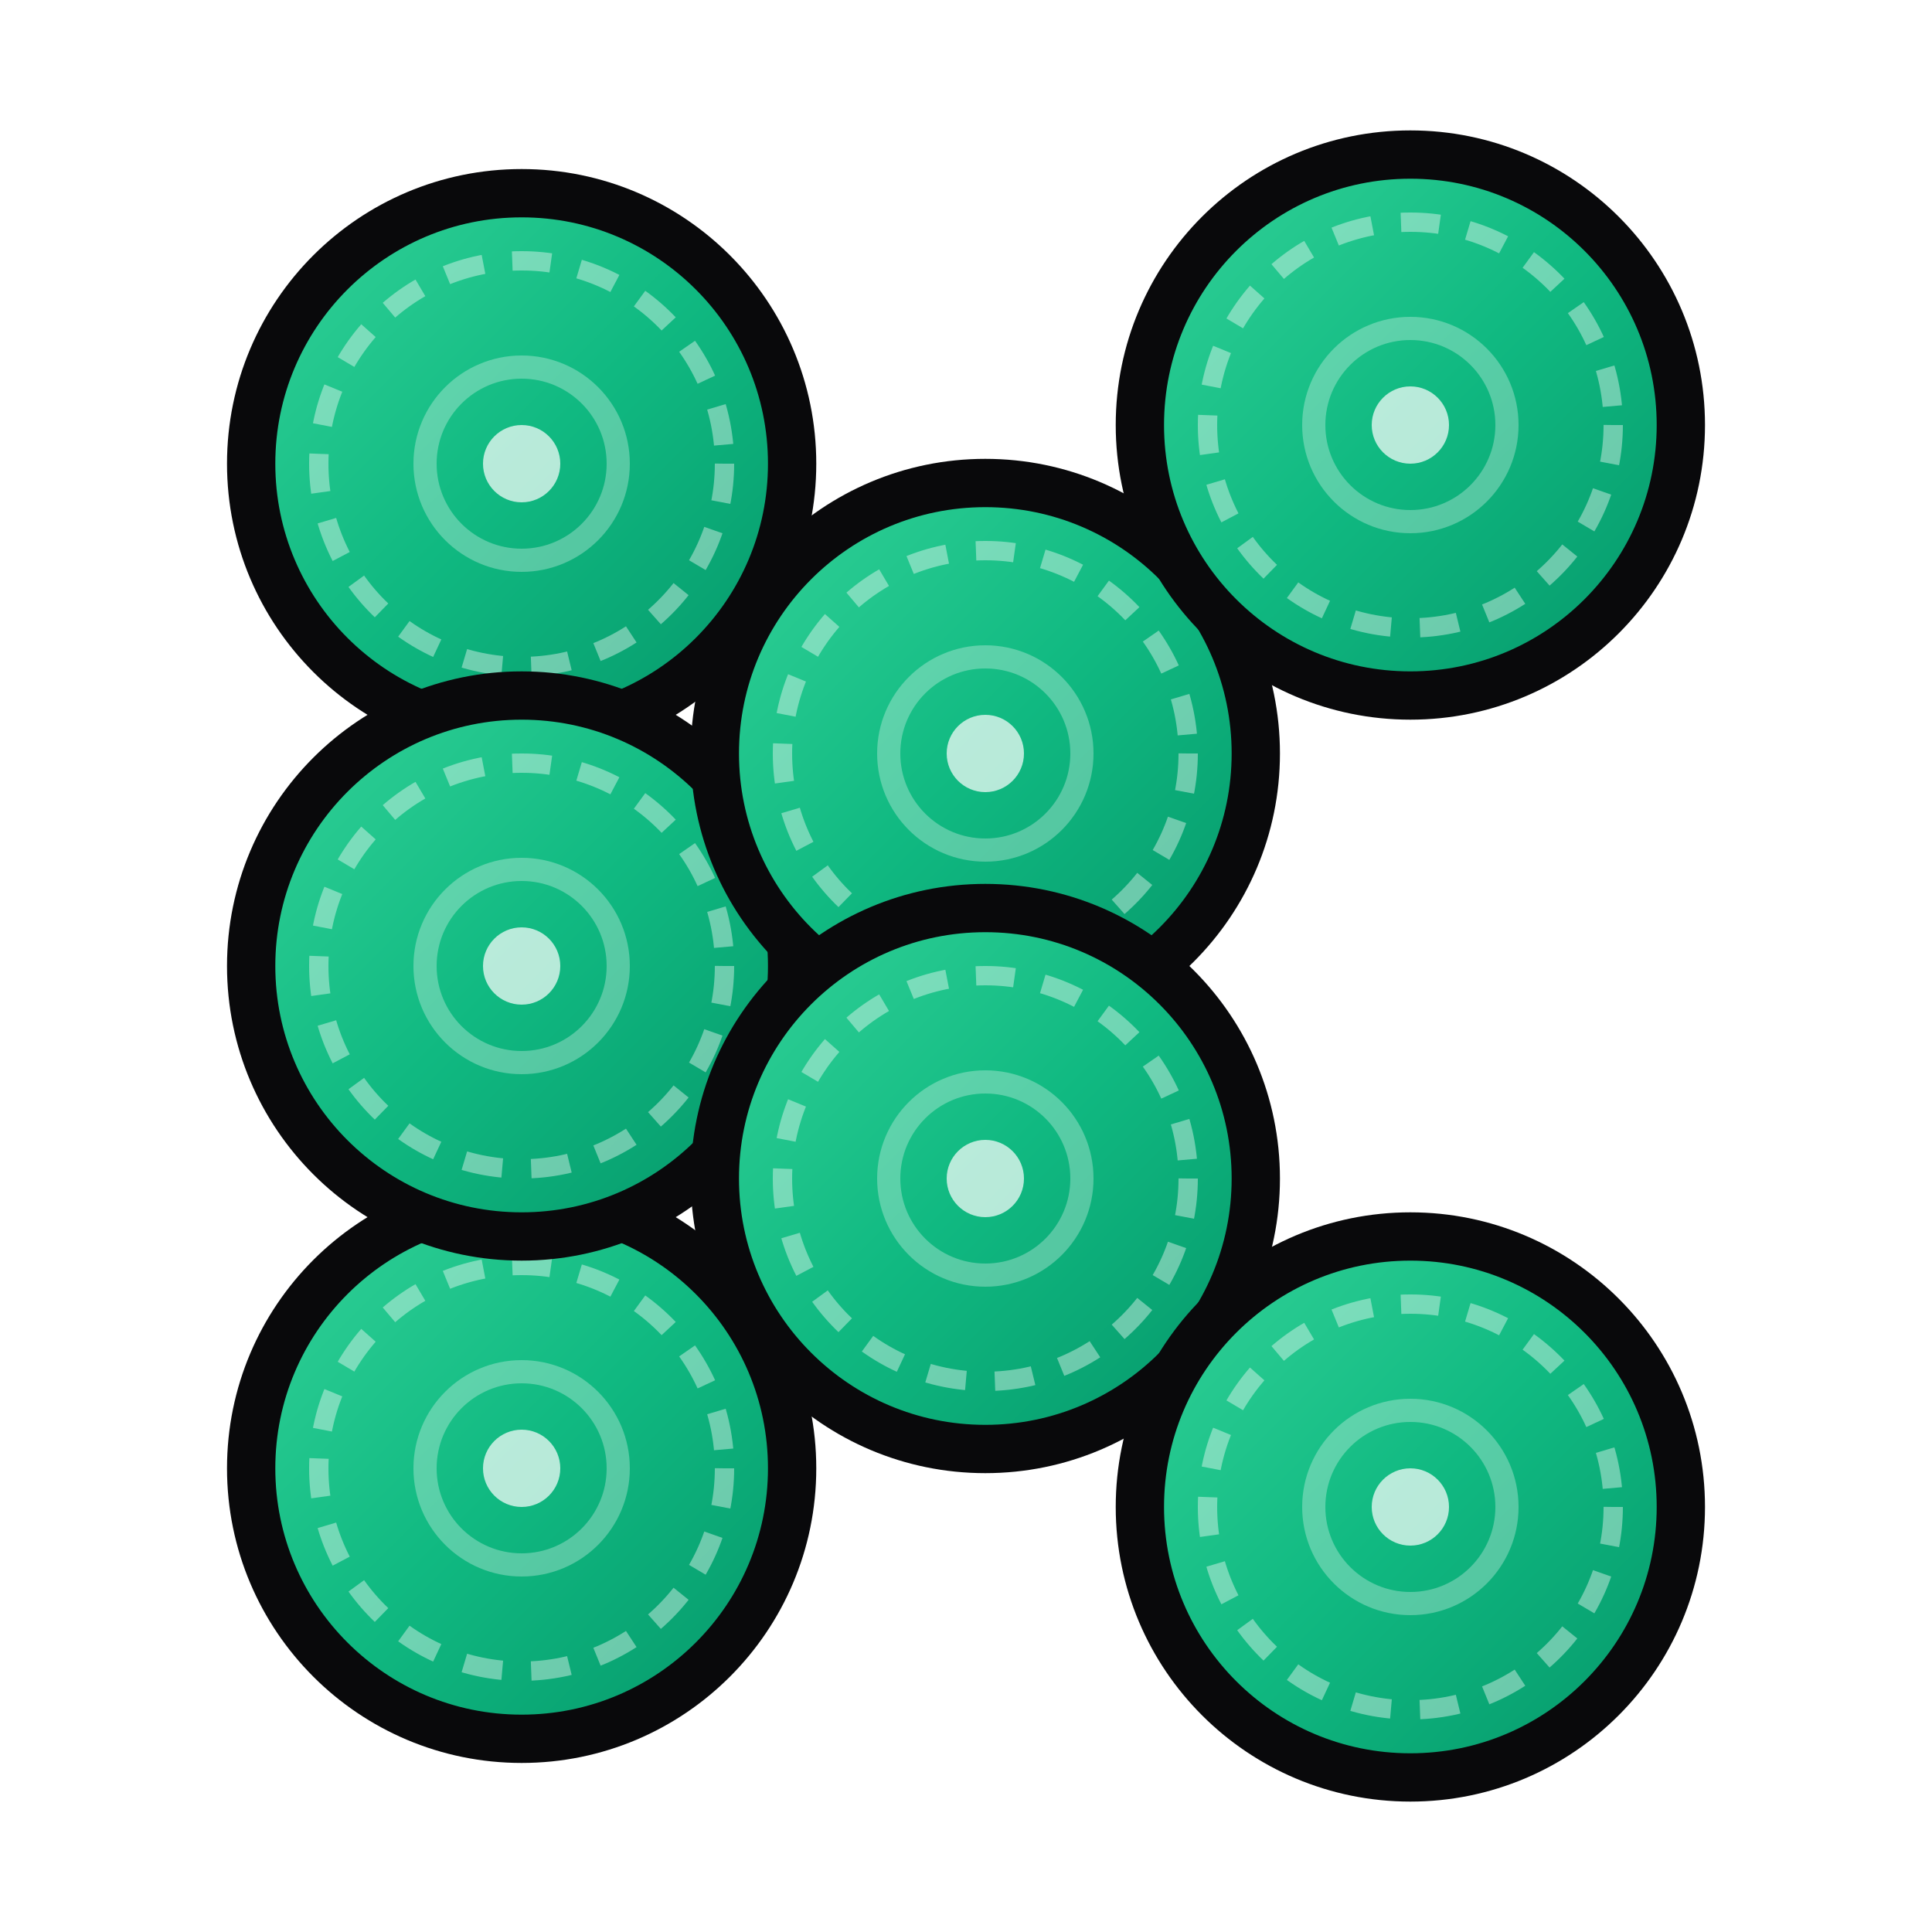
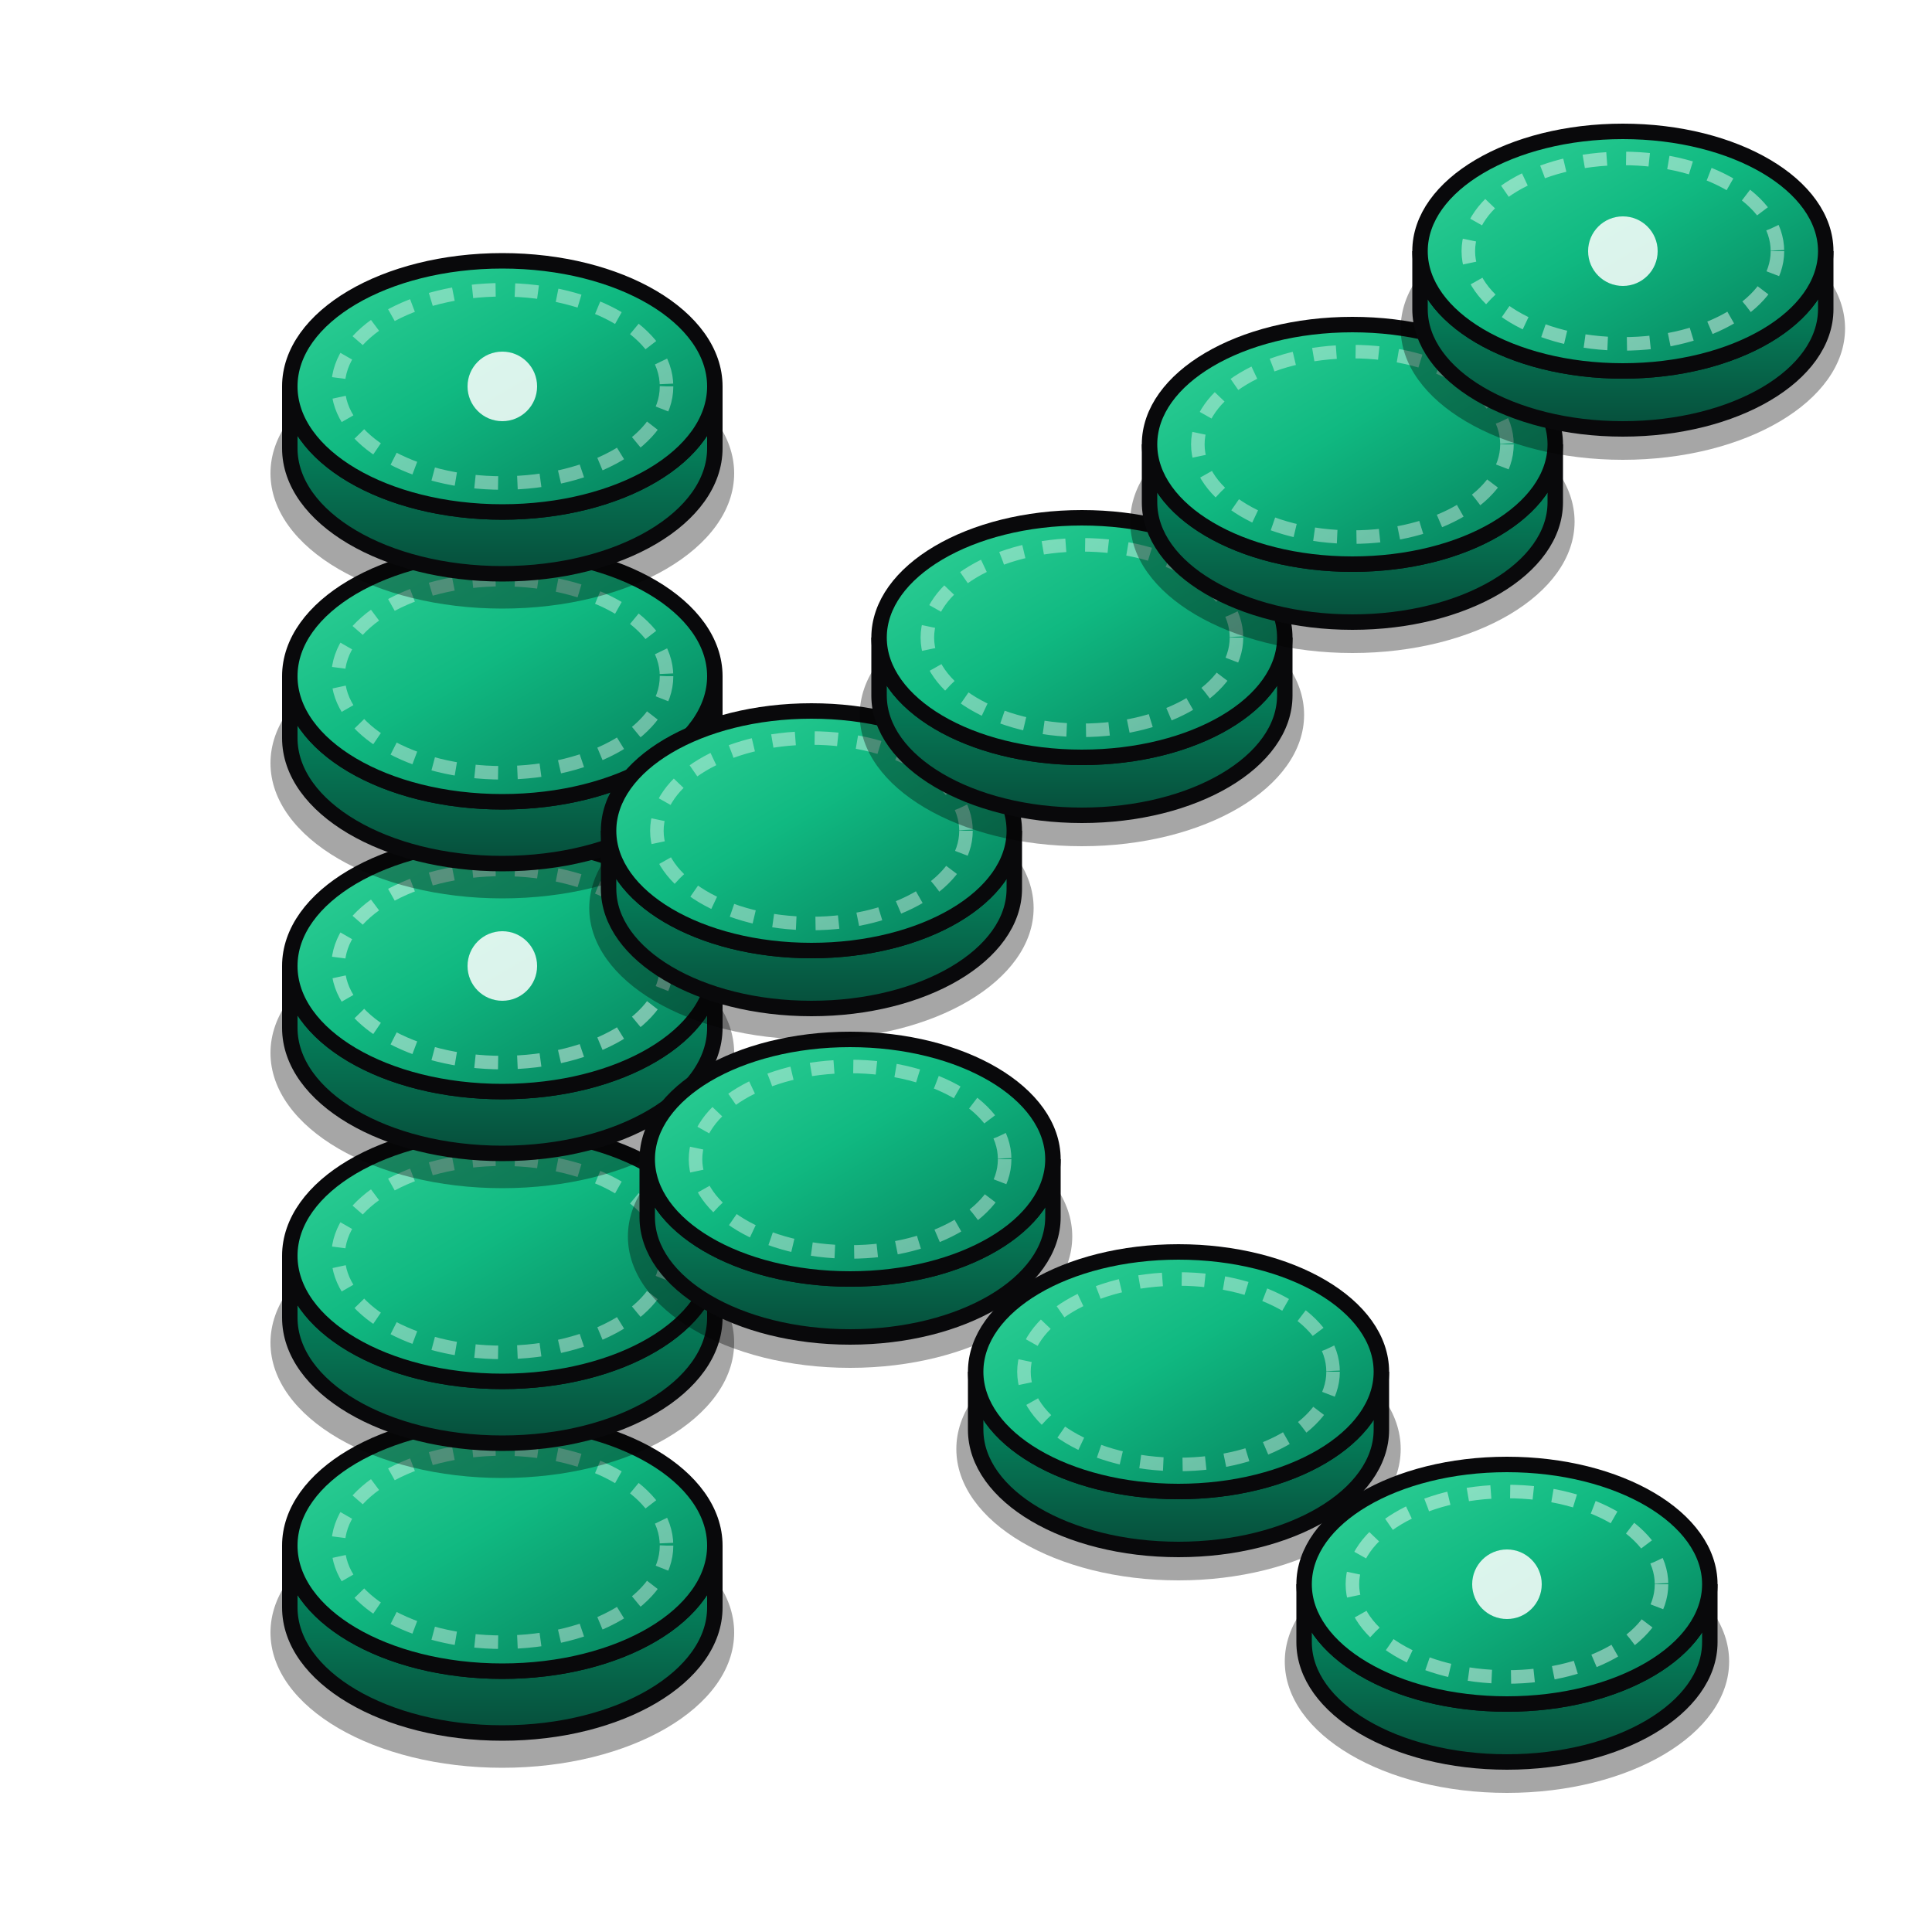
<svg xmlns="http://www.w3.org/2000/svg" viewBox="0 0 100 100" fill="none">
  <defs>
-     <linearGradient id="koinEmeraldGrad" x1="0%" y1="0%" x2="100%" y2="100%">
+     <linearGradient id="emFace" x1="0%" y1="0%" x2="100%" y2="100%">
      <stop offset="0%" stop-color="#34D399" />
-       <stop offset="50%" stop-color="#10B981" />
-       <stop offset="100%" stop-color="#059669" />
+       <stop offset="45%" stop-color="#10B981" />
+       <stop offset="100%" stop-color="#047857" />
+     </linearGradient>
+     <linearGradient id="emEdge" x1="0%" y1="0%" x2="0%" y2="100%">
+       <stop offset="0%" stop-color="#059669" />
+       <stop offset="100%" stop-color="#064E3B" />
    </linearGradient>
  </defs>
  <g>
-     <circle cx="27" cy="24" r="14" fill="url(#koinEmeraldGrad)" stroke="#09090b" stroke-width="2.5" />
-     <circle cx="27" cy="24" r="10.5" stroke="rgba(255,255,255,0.4)" stroke-width="1" stroke-dasharray="2 1.5" />
-     <circle cx="27" cy="24" r="5" stroke="rgba(255,255,255,0.3)" stroke-width="1.2" />
-     <circle cx="27" cy="24" r="2" fill="rgba(255,255,255,0.7)" />
+     <ellipse cx="26" cy="84.5" rx="12" ry="7" fill="rgba(0,0,0,0.35)" />
+     <path d="M 15,80 A 11,6.5 0 0,0 37,80 v 3.2 A 11,6.5 0 0,1 15,83.2 Z" fill="url(#emEdge)" stroke="#09090b" stroke-width="0.8" />
+     <ellipse cx="26" cy="80" rx="11" ry="6.5" fill="url(#emFace)" stroke="#09090b" stroke-width="0.8" />
+     <ellipse cx="26" cy="80" rx="8.5" ry="5" fill="none" stroke="rgba(255,255,255,0.4)" stroke-width="0.7" stroke-dasharray="1.2 1" />
  </g>
  <g>
-     <circle cx="27" cy="76" r="14" fill="url(#koinEmeraldGrad)" stroke="#09090b" stroke-width="2.5" />
-     <circle cx="27" cy="76" r="10.5" stroke="rgba(255,255,255,0.4)" stroke-width="1" stroke-dasharray="2 1.5" />
-     <circle cx="27" cy="76" r="5" stroke="rgba(255,255,255,0.3)" stroke-width="1.2" />
-     <circle cx="27" cy="76" r="2" fill="rgba(255,255,255,0.7)" />
+     <ellipse cx="26" cy="69.5" rx="12" ry="7" fill="rgba(0,0,0,0.35)" />
+     <path d="M 15,65 A 11,6.5 0 0,0 37,65 v 3.2 A 11,6.5 0 0,1 15,68.2 Z" fill="url(#emEdge)" stroke="#09090b" stroke-width="0.8" />
+     <ellipse cx="26" cy="65" rx="11" ry="6.5" fill="url(#emFace)" stroke="#09090b" stroke-width="0.8" />
+     <ellipse cx="26" cy="65" rx="8.5" ry="5" fill="none" stroke="rgba(255,255,255,0.4)" stroke-width="0.7" stroke-dasharray="1.2 1" />
  </g>
  <g>
-     <circle cx="27" cy="50" r="14" fill="url(#koinEmeraldGrad)" stroke="#09090b" stroke-width="2.5" />
-     <circle cx="27" cy="50" r="10.5" stroke="rgba(255,255,255,0.4)" stroke-width="1" stroke-dasharray="2 1.5" />
-     <circle cx="27" cy="50" r="5" stroke="rgba(255,255,255,0.3)" stroke-width="1.2" />
-     <circle cx="27" cy="50" r="2" fill="rgba(255,255,255,0.7)" />
+     <ellipse cx="26" cy="54.5" rx="12" ry="7" fill="rgba(0,0,0,0.35)" />
+     <path d="M 15,50 A 11,6.5 0 0,0 37,50 v 3.2 A 11,6.5 0 0,1 15,53.2 Z" fill="url(#emEdge)" stroke="#09090b" stroke-width="0.8" />
+     <ellipse cx="26" cy="50" rx="11" ry="6.5" fill="url(#emFace)" stroke="#09090b" stroke-width="0.8" />
+     <ellipse cx="26" cy="50" rx="8.5" ry="5" fill="none" stroke="rgba(255,255,255,0.45)" stroke-width="0.7" stroke-dasharray="1.2 1" />
+     <circle cx="26" cy="50" r="1.8" fill="rgba(255,255,255,0.85)" />
  </g>
  <g>
-     <circle cx="51" cy="39" r="14" fill="url(#koinEmeraldGrad)" stroke="#09090b" stroke-width="2.5" />
-     <circle cx="51" cy="39" r="10.5" stroke="rgba(255,255,255,0.4)" stroke-width="1" stroke-dasharray="2 1.5" />
-     <circle cx="51" cy="39" r="5" stroke="rgba(255,255,255,0.3)" stroke-width="1.2" />
-     <circle cx="51" cy="39" r="2" fill="rgba(255,255,255,0.7)" />
+     <ellipse cx="26" cy="39.5" rx="12" ry="7" fill="rgba(0,0,0,0.35)" />
+     <path d="M 15,35 A 11,6.5 0 0,0 37,35 v 3.2 A 11,6.5 0 0,1 15,38.2 Z" fill="url(#emEdge)" stroke="#09090b" stroke-width="0.8" />
+     <ellipse cx="26" cy="35" rx="11" ry="6.5" fill="url(#emFace)" stroke="#09090b" stroke-width="0.8" />
+     <ellipse cx="26" cy="35" rx="8.5" ry="5" fill="none" stroke="rgba(255,255,255,0.4)" stroke-width="0.7" stroke-dasharray="1.2 1" />
  </g>
  <g>
-     <circle cx="73" cy="22" r="14" fill="url(#koinEmeraldGrad)" stroke="#09090b" stroke-width="2.5" />
-     <circle cx="73" cy="22" r="10.5" stroke="rgba(255,255,255,0.4)" stroke-width="1" stroke-dasharray="2 1.5" />
-     <circle cx="73" cy="22" r="5" stroke="rgba(255,255,255,0.3)" stroke-width="1.2" />
-     <circle cx="73" cy="22" r="2" fill="rgba(255,255,255,0.7)" />
+     <ellipse cx="26" cy="24.5" rx="12" ry="7" fill="rgba(0,0,0,0.35)" />
+     <path d="M 15,20 A 11,6.5 0 0,0 37,20 v 3.2 A 11,6.5 0 0,1 15,23.2 Z" fill="url(#emEdge)" stroke="#09090b" stroke-width="0.8" />
+     <ellipse cx="26" cy="20" rx="11" ry="6.5" fill="url(#emFace)" stroke="#09090b" stroke-width="0.8" />
+     <ellipse cx="26" cy="20" rx="8.5" ry="5" fill="none" stroke="rgba(255,255,255,0.4)" stroke-width="0.7" stroke-dasharray="1.2 1" />
+     <circle cx="26" cy="20" r="1.8" fill="rgba(255,255,255,0.85)" />
  </g>
  <g>
-     <circle cx="51" cy="61" r="14" fill="url(#koinEmeraldGrad)" stroke="#09090b" stroke-width="2.5" />
-     <circle cx="51" cy="61" r="10.5" stroke="rgba(255,255,255,0.4)" stroke-width="1" stroke-dasharray="2 1.5" />
-     <circle cx="51" cy="61" r="5" stroke="rgba(255,255,255,0.3)" stroke-width="1.2" />
-     <circle cx="51" cy="61" r="2" fill="rgba(255,255,255,0.7)" />
+     <ellipse cx="44" cy="64" rx="11.5" ry="6.8" fill="rgba(0,0,0,0.35)" />
+     <path d="M 33.5,60 A 10.5,6.2 0 0,0 54.5,60 v 3 A 10.5,6.2 0 0,1 33.5,63 Z" fill="url(#emEdge)" stroke="#09090b" stroke-width="0.8" />
+     <ellipse cx="44" cy="60" rx="10.5" ry="6.2" fill="url(#emFace)" stroke="#09090b" stroke-width="0.8" />
+     <ellipse cx="44" cy="60" rx="8" ry="4.8" fill="none" stroke="rgba(255,255,255,0.4)" stroke-width="0.7" stroke-dasharray="1.2 1" />
  </g>
  <g>
-     <circle cx="73" cy="78" r="14" fill="url(#koinEmeraldGrad)" stroke="#09090b" stroke-width="2.5" />
-     <circle cx="73" cy="78" r="10.5" stroke="rgba(255,255,255,0.4)" stroke-width="1" stroke-dasharray="2 1.5" />
-     <circle cx="73" cy="78" r="5" stroke="rgba(255,255,255,0.3)" stroke-width="1.2" />
-     <circle cx="73" cy="78" r="2" fill="rgba(255,255,255,0.7)" />
+     <ellipse cx="61" cy="75" rx="11.5" ry="6.8" fill="rgba(0,0,0,0.35)" />
+     <path d="M 50.5,71 A 10.5,6.2 0 0,0 71.5,71 v 3 A 10.5,6.2 0 0,1 50.5,74 Z" fill="url(#emEdge)" stroke="#09090b" stroke-width="0.8" />
+     <ellipse cx="61" cy="71" rx="10.5" ry="6.2" fill="url(#emFace)" stroke="#09090b" stroke-width="0.8" />
+     <ellipse cx="61" cy="71" rx="8" ry="4.8" fill="none" stroke="rgba(255,255,255,0.4)" stroke-width="0.7" stroke-dasharray="1.2 1" />
+   </g>
+   <g>
+     <ellipse cx="78" cy="86" rx="11.5" ry="6.8" fill="rgba(0,0,0,0.35)" />
+     <path d="M 67.5,82 A 10.5,6.2 0 0,0 88.5,82 v 3 A 10.5,6.2 0 0,1 67.5,85 Z" fill="url(#emEdge)" stroke="#09090b" stroke-width="0.8" />
+     <ellipse cx="78" cy="82" rx="10.5" ry="6.2" fill="url(#emFace)" stroke="#09090b" stroke-width="0.8" />
+     <ellipse cx="78" cy="82" rx="8" ry="4.8" fill="none" stroke="rgba(255,255,255,0.45)" stroke-width="0.7" stroke-dasharray="1.2 1" />
+     <circle cx="78" cy="82" r="1.8" fill="rgba(255,255,255,0.85)" />
+   </g>
+   <g>
+     <ellipse cx="42" cy="47" rx="11.5" ry="6.8" fill="rgba(0,0,0,0.35)" />
+     <path d="M 31.5,43 A 10.5,6.2 0 0,0 52.5,43 v 3 A 10.5,6.2 0 0,1 31.5,46 Z" fill="url(#emEdge)" stroke="#09090b" stroke-width="0.8" />
+     <ellipse cx="42" cy="43" rx="10.5" ry="6.2" fill="url(#emFace)" stroke="#09090b" stroke-width="0.8" />
+     <ellipse cx="42" cy="43" rx="8" ry="4.8" fill="none" stroke="rgba(255,255,255,0.4)" stroke-width="0.7" stroke-dasharray="1.2 1" />
+   </g>
+   <g>
+     <ellipse cx="56" cy="37" rx="11.5" ry="6.8" fill="rgba(0,0,0,0.35)" />
+     <path d="M 45.5,33 A 10.5,6.2 0 0,0 66.5,33 v 3 A 10.5,6.2 0 0,1 45.5,36 Z" fill="url(#emEdge)" stroke="#09090b" stroke-width="0.8" />
+     <ellipse cx="56" cy="33" rx="10.5" ry="6.2" fill="url(#emFace)" stroke="#09090b" stroke-width="0.8" />
+     <ellipse cx="56" cy="33" rx="8" ry="4.8" fill="none" stroke="rgba(255,255,255,0.4)" stroke-width="0.7" stroke-dasharray="1.2 1" />
+   </g>
+   <g>
+     <ellipse cx="70" cy="27" rx="11.5" ry="6.8" fill="rgba(0,0,0,0.35)" />
+     <path d="M 59.5,23 A 10.5,6.2 0 0,0 80.5,23 v 3 A 10.5,6.2 0 0,1 59.5,26 Z" fill="url(#emEdge)" stroke="#09090b" stroke-width="0.8" />
+     <ellipse cx="70" cy="23" rx="10.5" ry="6.2" fill="url(#emFace)" stroke="#09090b" stroke-width="0.8" />
+     <ellipse cx="70" cy="23" rx="8" ry="4.8" fill="none" stroke="rgba(255,255,255,0.4)" stroke-width="0.7" stroke-dasharray="1.2 1" />
+   </g>
+   <g>
+     <ellipse cx="84" cy="17" rx="11.5" ry="6.8" fill="rgba(0,0,0,0.35)" />
+     <path d="M 73.5,13 A 10.5,6.2 0 0,0 94.5,13 v 3 A 10.5,6.2 0 0,1 73.5,16 Z" fill="url(#emEdge)" stroke="#09090b" stroke-width="0.8" />
+     <ellipse cx="84" cy="13" rx="10.5" ry="6.2" fill="url(#emFace)" stroke="#09090b" stroke-width="0.8" />
+     <ellipse cx="84" cy="13" rx="8" ry="4.8" fill="none" stroke="rgba(255,255,255,0.45)" stroke-width="0.7" stroke-dasharray="1.2 1" />
+     <circle cx="84" cy="13" r="1.8" fill="rgba(255,255,255,0.85)" />
  </g>
</svg>
